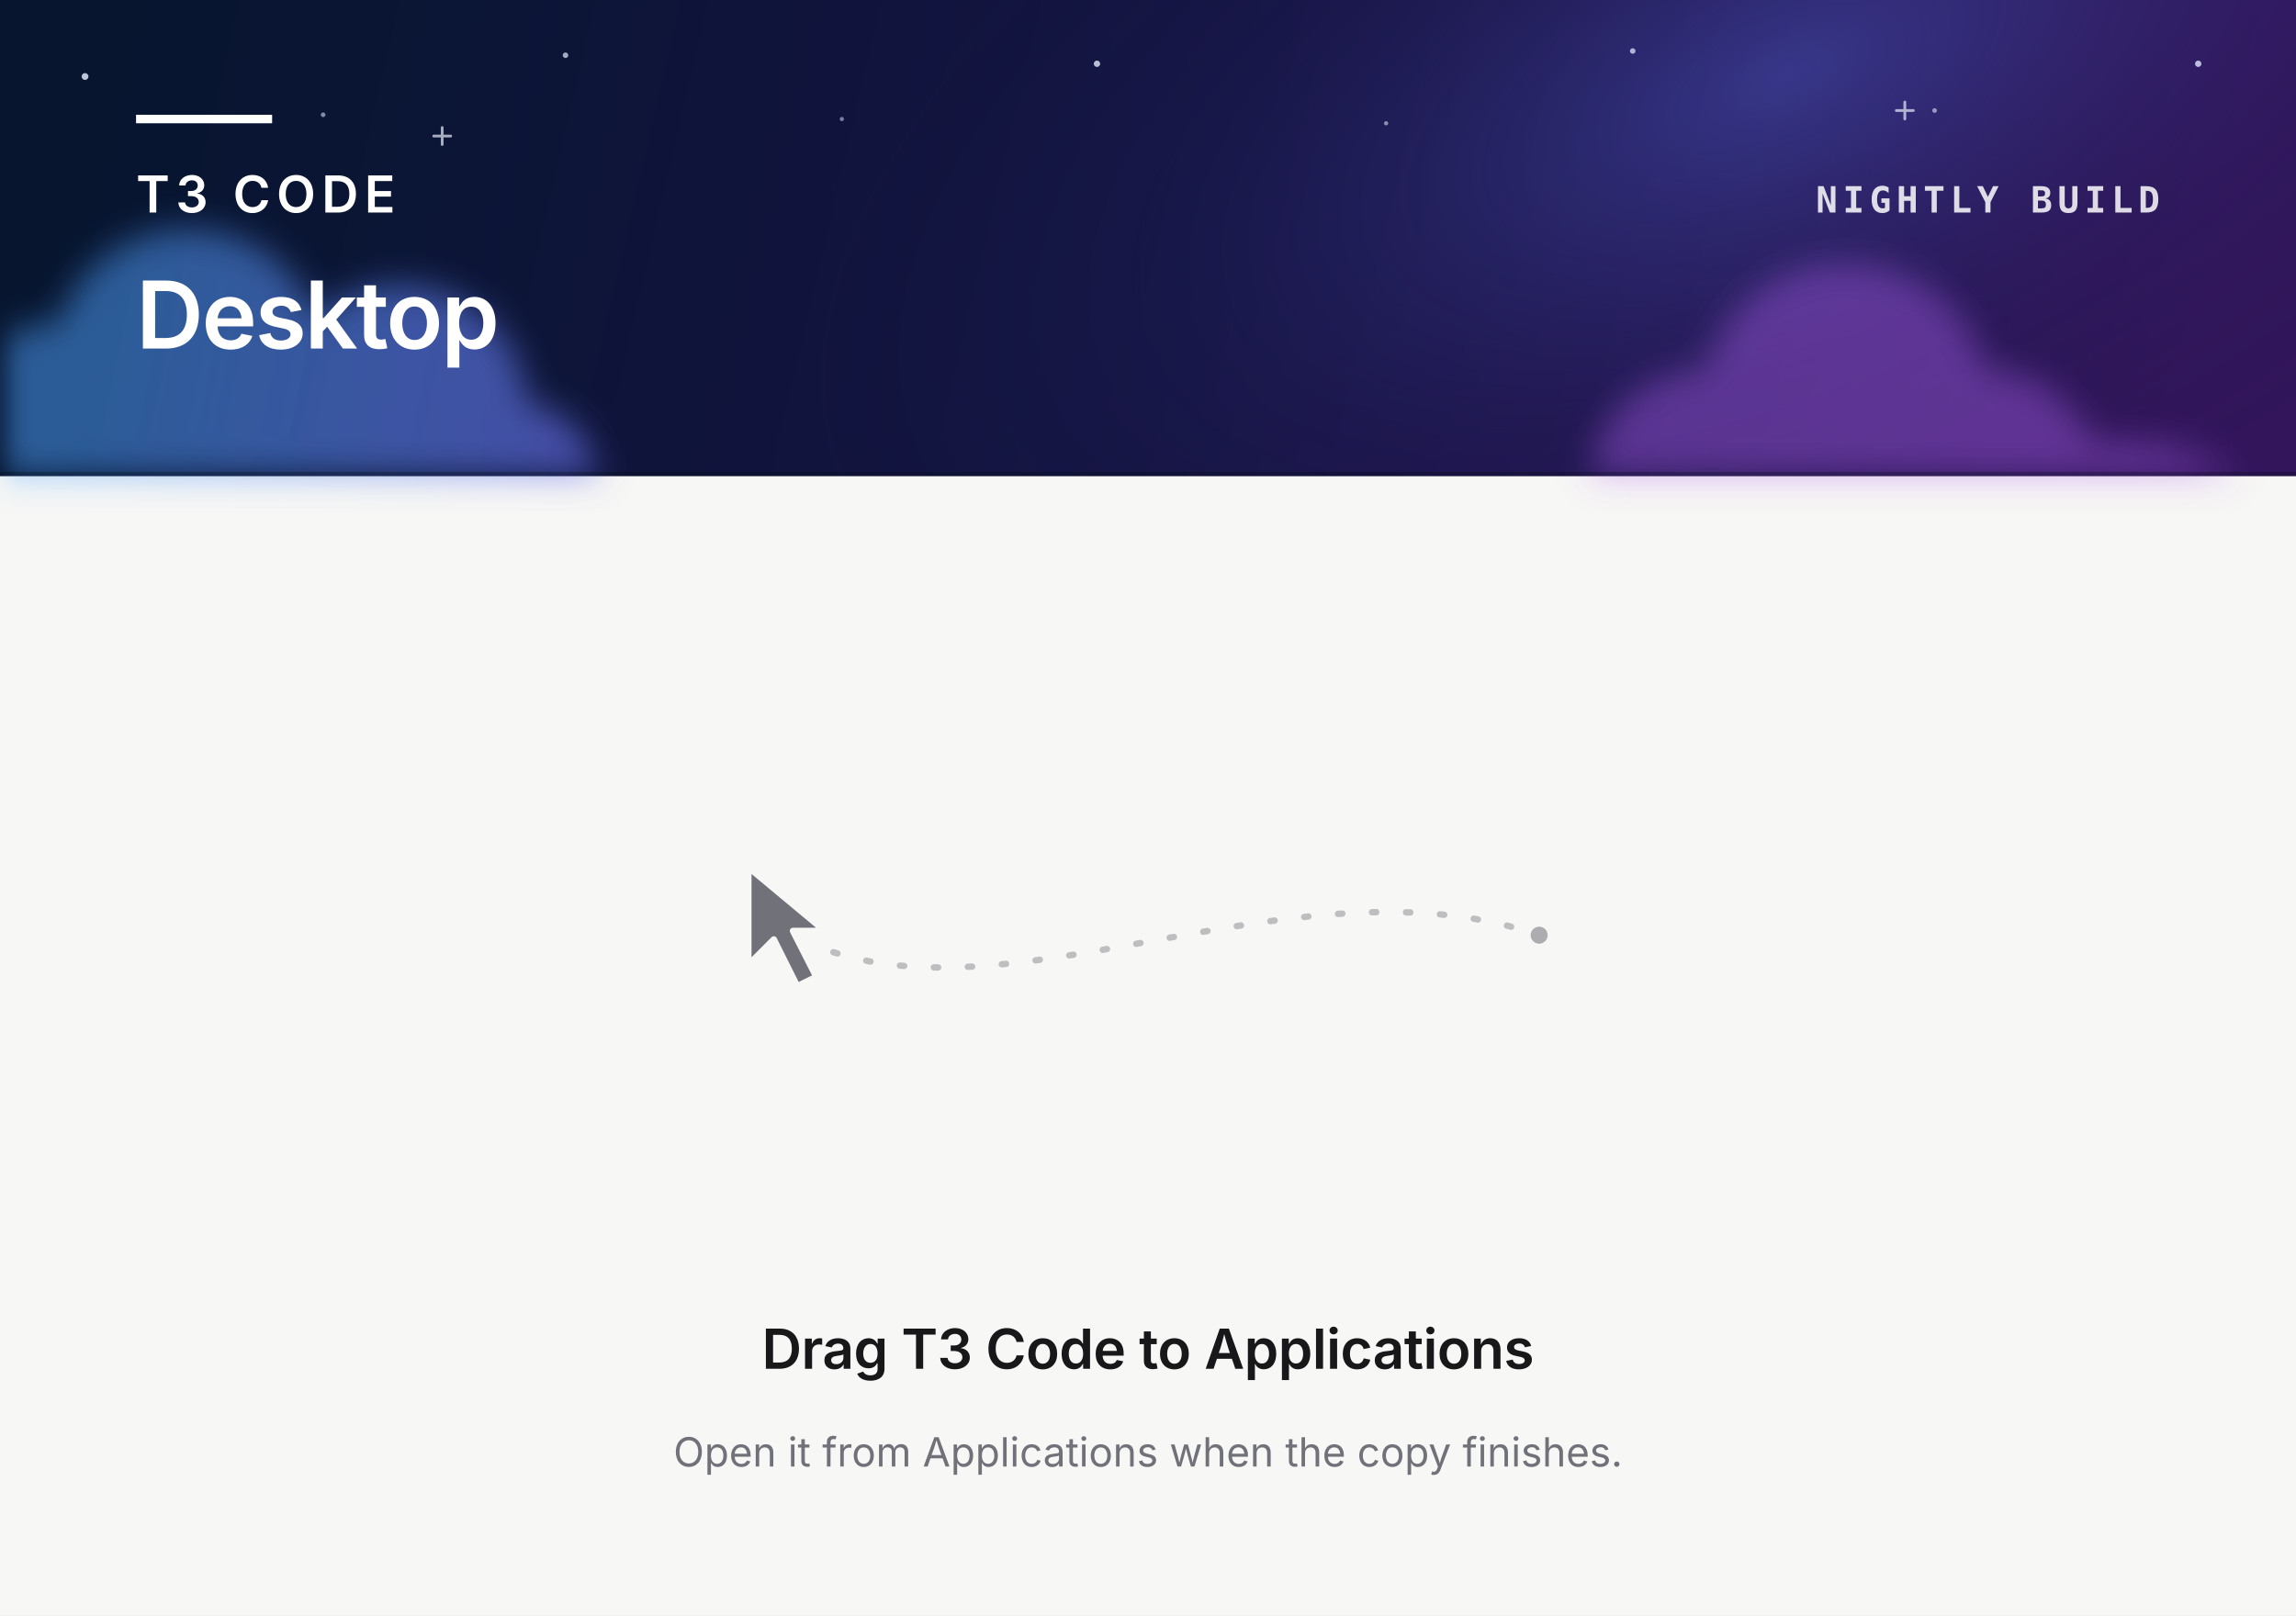
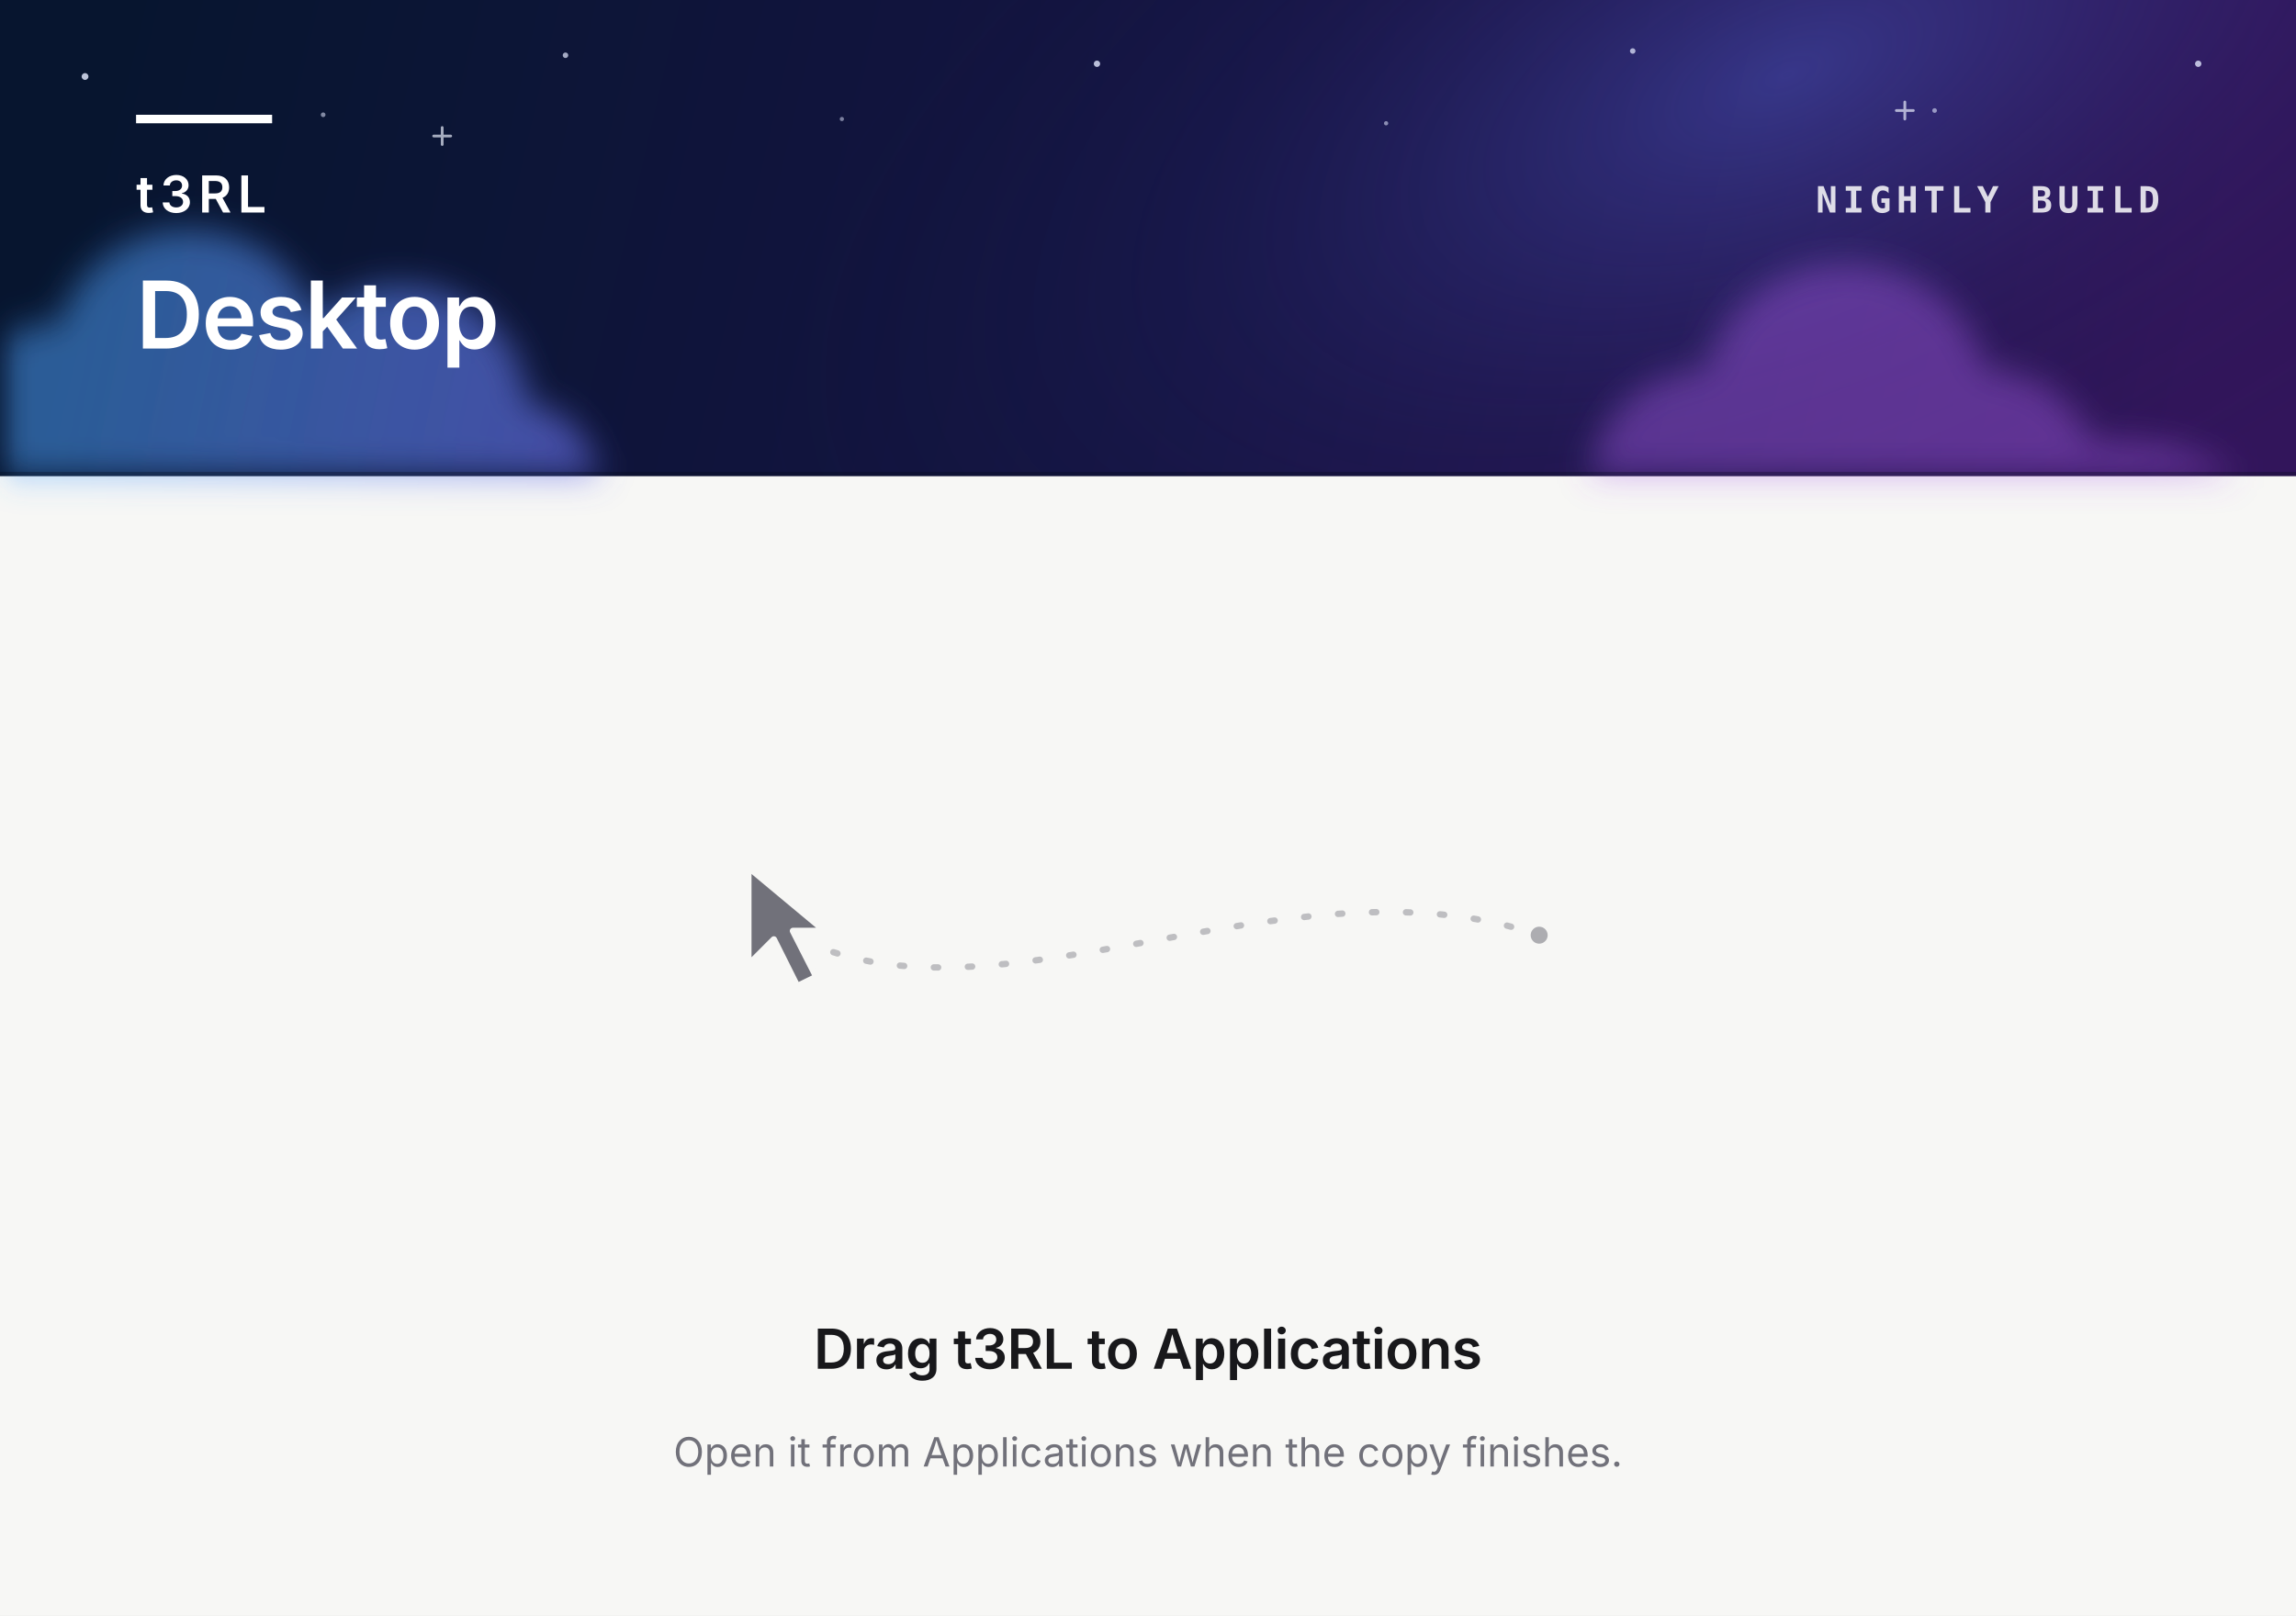
<svg xmlns="http://www.w3.org/2000/svg" width="1080" height="760" viewBox="0 0 540 380" fill="none">
  <defs>
    <linearGradient id="night-sky" x1="28" y1="0" x2="510" y2="112" gradientUnits="userSpaceOnUse">
      <stop stop-color="#07152F" />
      <stop offset="0.52" stop-color="#151443" />
      <stop offset="1" stop-color="#32155B" />
    </linearGradient>
    <radialGradient id="night-glow" cx="0" cy="0" r="1" gradientUnits="userSpaceOnUse" gradientTransform="translate(420 18) rotate(157) scale(260 126)">
      <stop stop-color="#5165D8" stop-opacity="0.42" />
      <stop offset="0.55" stop-color="#283075" stop-opacity="0.15" />
      <stop offset="1" stop-color="#111635" stop-opacity="0" />
    </radialGradient>
    <linearGradient id="night-cloud" x1="18" y1="62" x2="260" y2="112" gradientUnits="userSpaceOnUse">
      <stop stop-color="#4EA4FF" stop-opacity="0.5" />
      <stop offset="0.52" stop-color="#696FEA" stop-opacity="0.62" />
      <stop offset="1" stop-color="#A85BEA" stop-opacity="0.5" />
    </linearGradient>
    <filter id="night-soft" x="-24" y="35" width="588" height="101" filterUnits="userSpaceOnUse">
      <feGaussianBlur stdDeviation="4" />
    </filter>
  </defs>
  <rect width="540" height="380" fill="#F7F7F5" />
  <rect width="540" height="112" fill="url(#night-sky)" />
  <rect width="540" height="112" fill="url(#night-glow)" />
  <g fill="#E4EAFF">
    <circle cx="20" cy="18" r="0.8" opacity="0.82" />
    <circle cx="76" cy="27" r="0.55" opacity="0.55" />
    <circle cx="133" cy="13" r="0.65" opacity="0.7" />
    <circle cx="198" cy="28" r="0.5" opacity="0.5" />
    <circle cx="258" cy="15" r="0.75" opacity="0.8" />
    <circle cx="326" cy="29" r="0.5" opacity="0.55" />
    <circle cx="384" cy="12" r="0.65" opacity="0.72" />
    <circle cx="455" cy="26" r="0.55" opacity="0.58" />
    <circle cx="517" cy="15" r="0.75" opacity="0.78" />
  </g>
  <g stroke="#EEF2FF" stroke-linecap="round" stroke-width="0.65" opacity="0.68">
    <path d="M104 30V34M102 32H106" />
    <path d="M448 24V28M446 26H450" />
  </g>
  <g filter="url(#night-soft)">
    <path d="M-12 112V101C-12 87 0 76 14 76C18 63 30 54 44 54C58 54 70 62 74 75C79 70 86 67 94 67C110 67 123 79 124 95C132 96 138 101 141 112H-12Z" fill="url(#night-cloud)" />
    <path d="M374 112C375 98 387 87 401 87C405 72 418 62 434 62C450 62 463 72 467 87C478 87 488 94 492 104C506 103 518 106 526 112H374Z" fill="url(#night-cloud)" opacity="0.82" />
  </g>
  <path d="M0 111.5H540" stroke="#050A19" stroke-opacity="0.3" />
  <path d="M32 28H64" stroke="#FFFFFF" stroke-width="2" />
  <g font-family="-apple-system, BlinkMacSystemFont, sans-serif" fill="#FFFFFF">
-     <text x="32" y="50" font-size="12" font-weight="600" letter-spacing="1.4">T3 CODE</text>
+     <text x="32" y="50" font-size="12" font-weight="600" letter-spacing="1.4">t3RL</text>
    <text x="32" y="82" font-size="22" font-weight="600" letter-spacing="-0.45">Desktop</text>
    <text x="508" y="50" text-anchor="end" font-family="ui-monospace, SFMono-Regular, Menlo, monospace" font-size="8.5" font-weight="600" letter-spacing="1.2" opacity="0.84">NIGHTLY BUILD</text>
  </g>
  <path d="M196 224C242 239 307 201 362 220" stroke="#71717A" stroke-width="1.5" stroke-linecap="round" stroke-dasharray="1 7" opacity="0.42" />
  <circle cx="362" cy="220" r="2" fill="#71717A" opacity="0.55" />
  <path d="M176 204V227L182 221L187.5 232L192 229.8L186.5 219H194L176 204Z" fill="#71717A" stroke="#F7F7F5" stroke-width="1.5" stroke-linejoin="round" />
  <g font-family="-apple-system, BlinkMacSystemFont, sans-serif" text-anchor="middle">
-     <text x="270" y="322" font-size="13" font-weight="600" letter-spacing="-0.1" fill="#18181B">Drag T3 Code to Applications</text>
+     <text x="270" y="322" font-size="13" font-weight="600" letter-spacing="-0.1" fill="#18181B">Drag t3RL to Applications</text>
    <text x="270" y="345" font-size="9.5" fill="#71717A">Open it from Applications when the copy finishes.</text>
  </g>
</svg>
